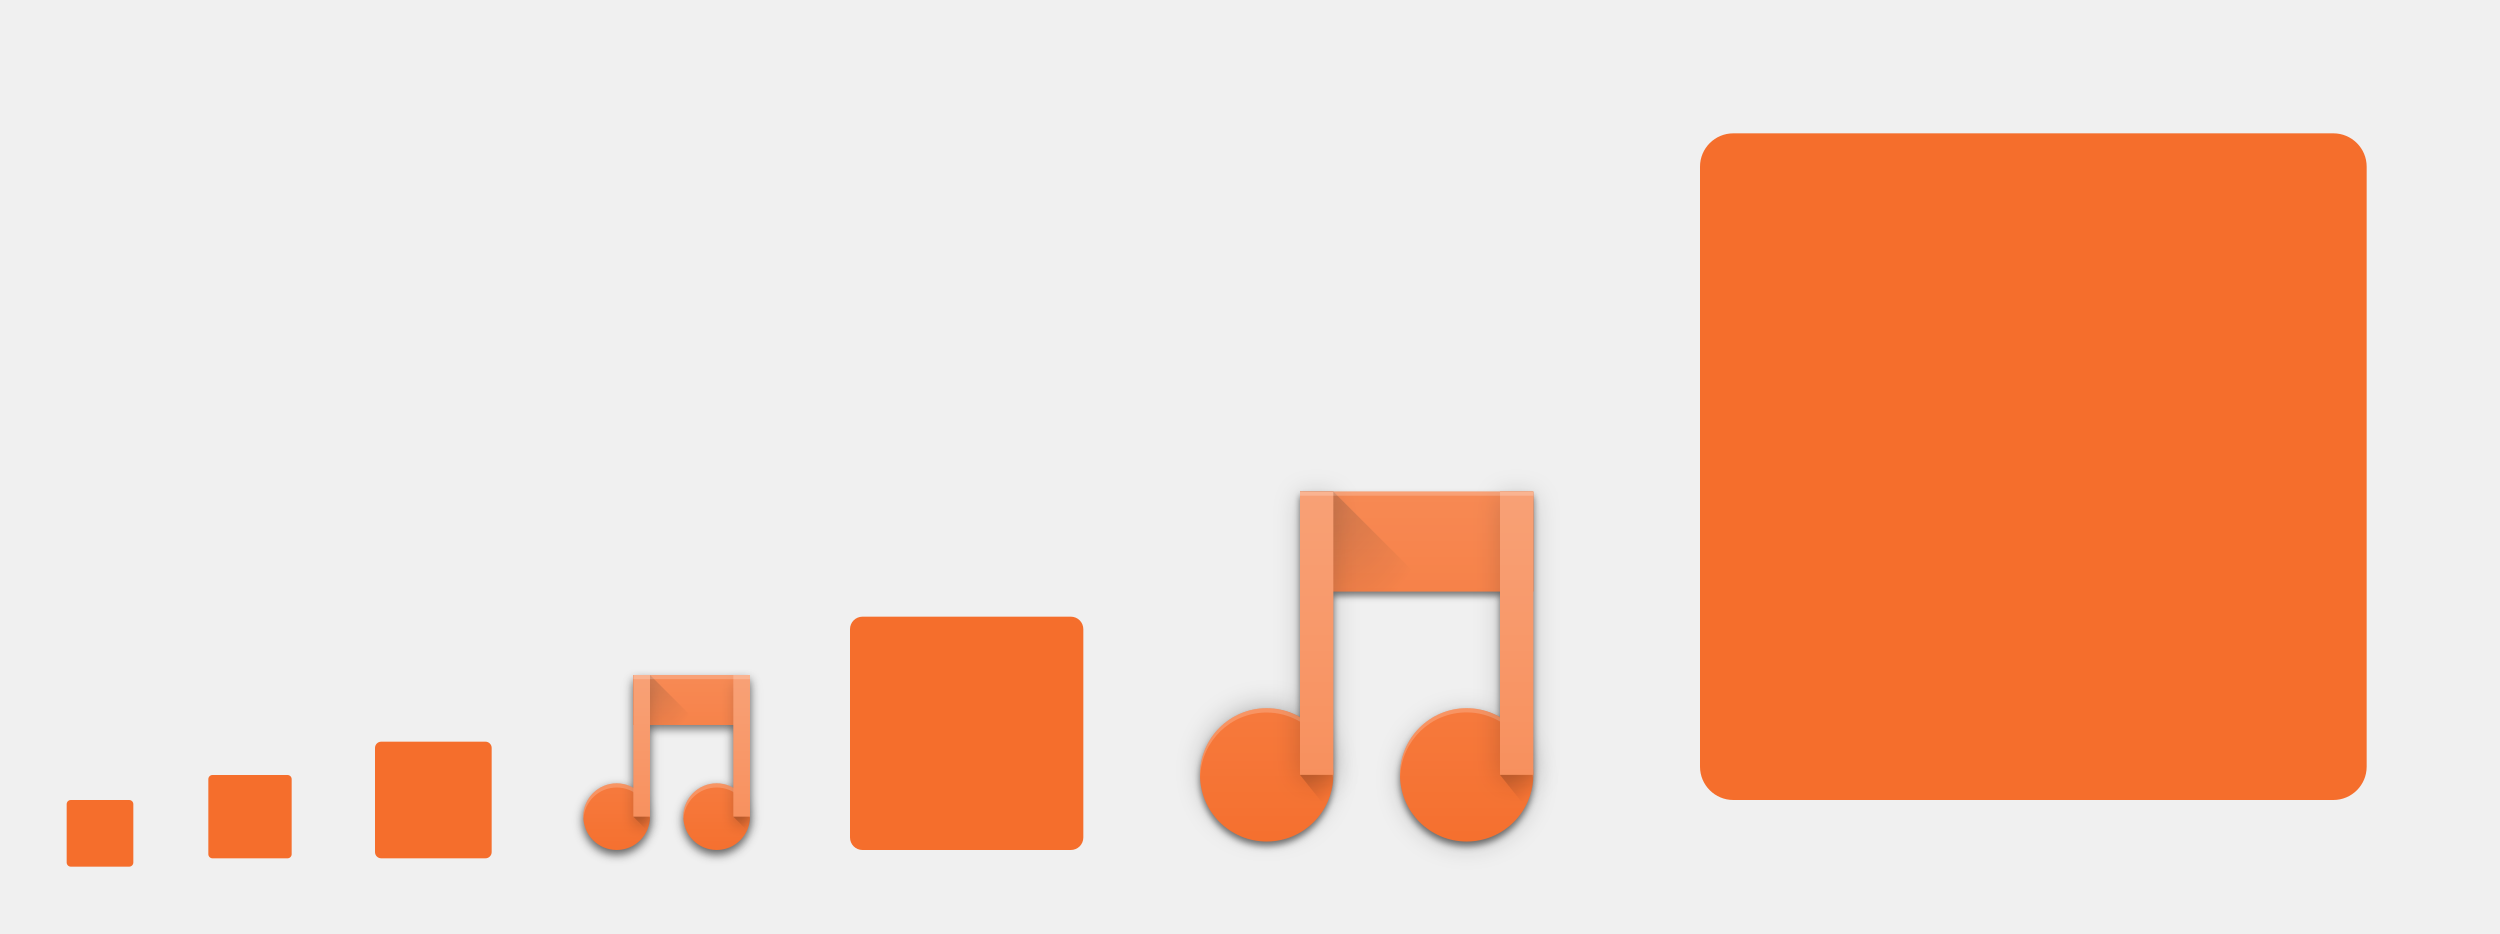
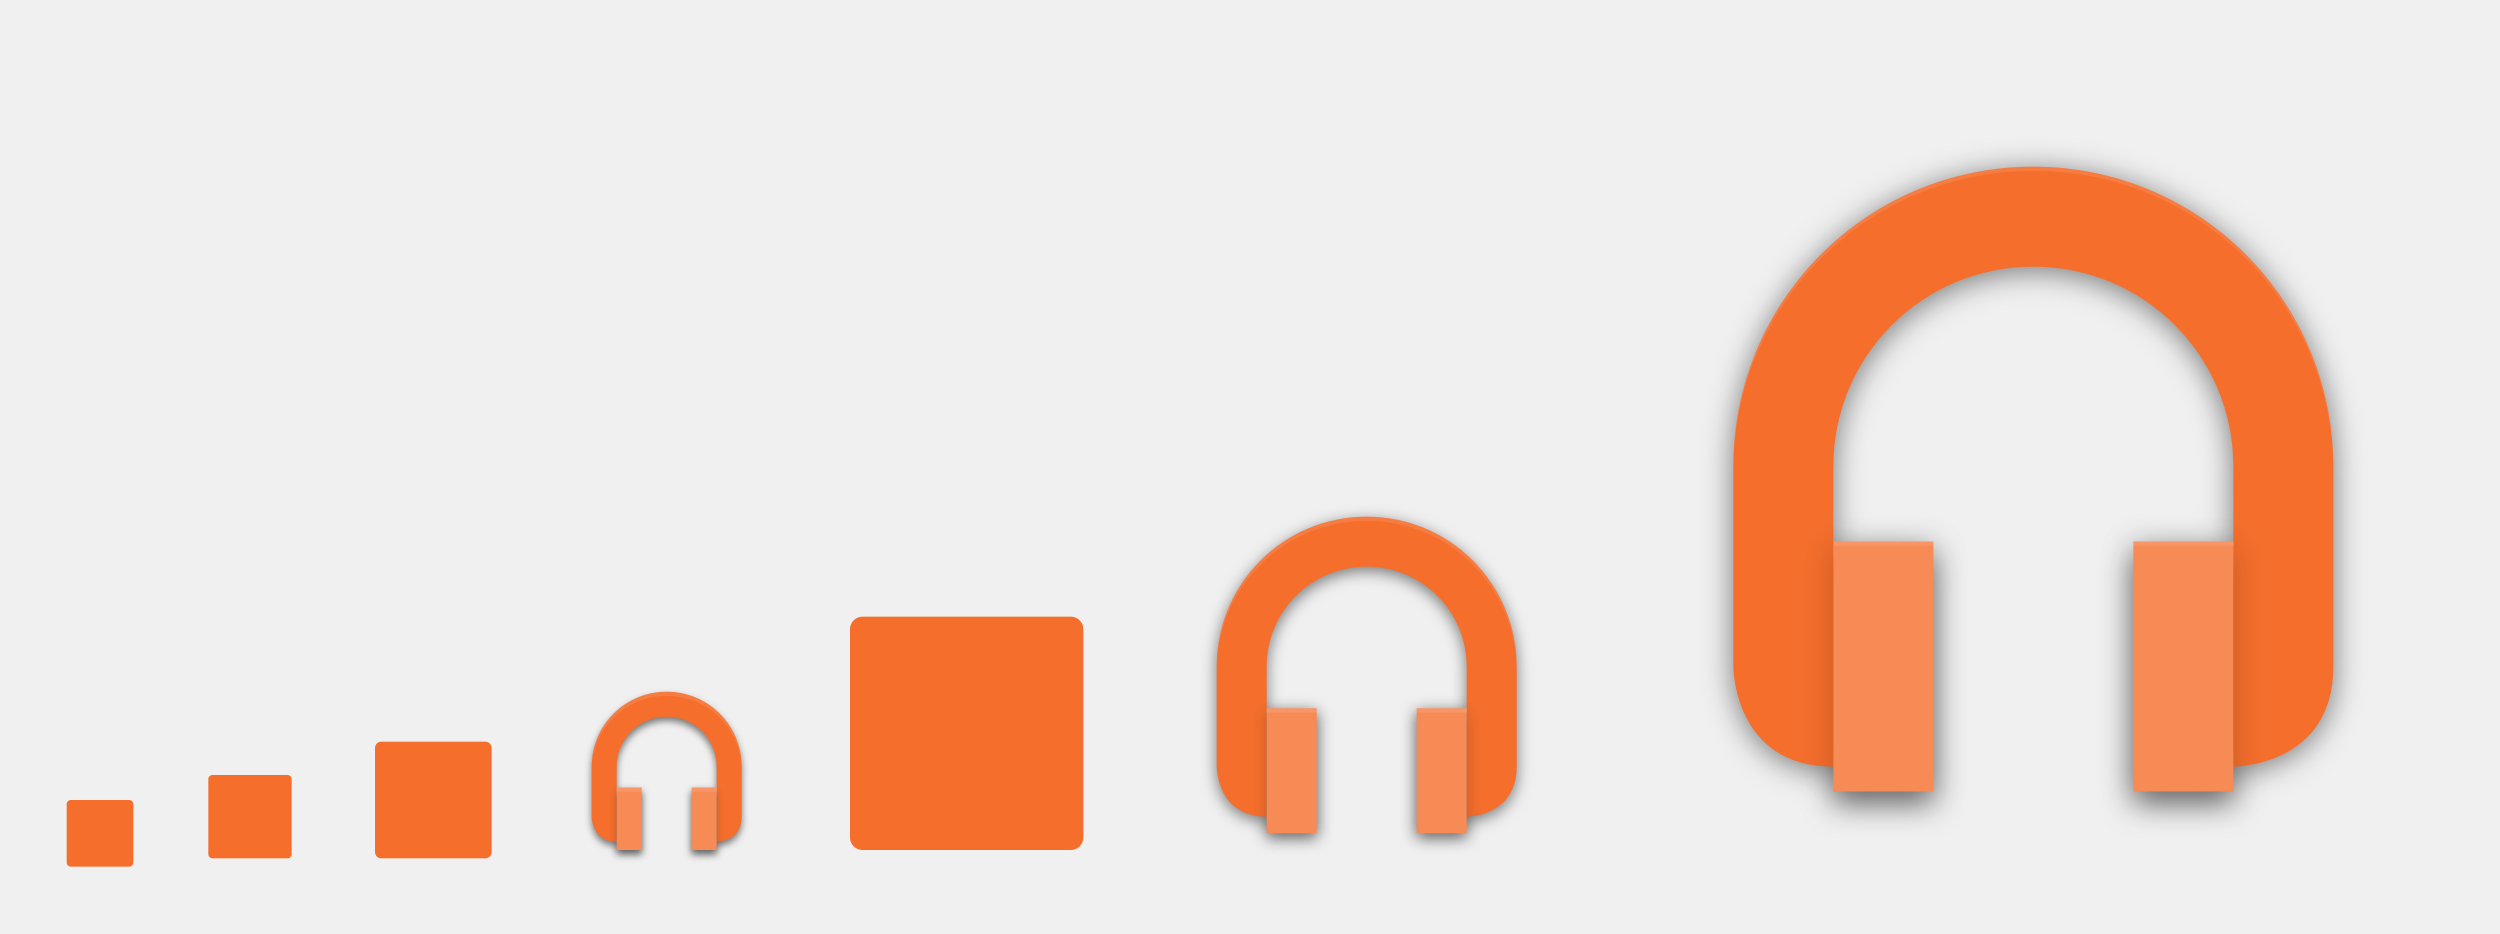
<svg xmlns="http://www.w3.org/2000/svg" xmlns:xlink="http://www.w3.org/1999/xlink" width="600" height="224" id="svg11300" version="1.0" style="display:inline;enable-background:new">
  <defs id="defs3">
-     <linearGradient id="linearGradient4155">
-       <stop style="stop-color:#ffffff;stop-opacity:1;" offset="0" id="stop4157" />
-       <stop style="stop-color:#ffffff;stop-opacity:0;" offset="1" id="stop4159" />
-     </linearGradient>
    <linearGradient id="linearGradient4219">
      <stop style="stop-color:#ffffff;stop-opacity:1;" offset="0" id="stop4221" />
      <stop style="stop-color:#ffffff;stop-opacity:0;" offset="1" id="stop4223" />
    </linearGradient>
    <linearGradient id="linearGradient4137">
      <stop style="stop-color:#000000;stop-opacity:1;" offset="0" id="stop4139" />
      <stop style="stop-color:#000000;stop-opacity:0;" offset="1" id="stop4141" />
    </linearGradient>
    <linearGradient xlink:href="#linearGradient4137" id="linearGradient4303" gradientUnits="userSpaceOnUse" gradientTransform="matrix(0,1,1,0,12,96.00001)" x1="153" y1="164" x2="158" y2="169" />
    <radialGradient xlink:href="#linearGradient4137" id="radialGradient4305" gradientUnits="userSpaceOnUse" gradientTransform="matrix(0,2,-1.5,0,399,-148)" cx="156" cy="162" fx="156" fy="162" r="8" />
    <linearGradient xlink:href="#linearGradient4219" id="linearGradient4307" gradientUnits="userSpaceOnUse" gradientTransform="translate(0,76)" x1="160" y1="156" x2="160" y2="212" />
-     <filter id="filter3823">
-       <feGaussianBlur stdDeviation="1.025" id="feGaussianBlur3825" />
+     <filter style="color-interpolation-filters:sRGB" id="filter4282" x="-0.06" width="1.12" y="-0.06" height="1.12">
+       <feGaussianBlur stdDeviation="0.9" id="feGaussianBlur4284" />
    </filter>
-     <linearGradient id="linearGradient4137-5">
-       <stop style="stop-color:#000000;stop-opacity:1;" offset="0" id="stop4139-2" />
-       <stop style="stop-color:#000000;stop-opacity:0;" offset="1" id="stop4141-4" />
-     </linearGradient>
-     <radialGradient r="8" fy="162" fx="156" cy="162" cx="156" gradientTransform="matrix(0,2,-1.5,0,399,-74)" gradientUnits="userSpaceOnUse" id="radialGradient3951" xlink:href="#linearGradient4137-5" />
-     <radialGradient xlink:href="#linearGradient4137-5" id="radialGradient4038" gradientUnits="userSpaceOnUse" gradientTransform="matrix(0,4,-3,0,806.0001,-430.0312)" cx="156" cy="162" fx="156" fy="162" r="8" />
-     <filter id="filter4063" x="-0.21" width="1.42" y="-0.21" height="1.42">
-       <feGaussianBlur stdDeviation="1.4" id="feGaussianBlur4065" />
+     <filter style="color-interpolation-filters:sRGB" id="filter4299" x="-0.098" width="1.195" y="-0.156" height="1.312">
+       <feGaussianBlur stdDeviation="0.975" id="feGaussianBlur4301" />
    </filter>
-     <filter id="filter4067" x="-0.21" width="1.42" y="-0.21" height="1.42">
-       <feGaussianBlur stdDeviation="1.4" id="feGaussianBlur4069" />
+     <filter style="color-interpolation-filters:sRGB" id="filter4379" x="-0.098" width="1.195" y="-0.156" height="1.312">
+       <feGaussianBlur stdDeviation="1.95" id="feGaussianBlur4381" />
    </filter>
-     <filter id="filter4075" x="-0.93" width="2.86" y="-0.109" height="1.219">
-       <feGaussianBlur stdDeviation="1.55" id="feGaussianBlur4077" />
+     <filter style="color-interpolation-filters:sRGB" id="filter4385" x="-0.098" width="1.195" y="-0.156" height="1.312">
+       <feGaussianBlur stdDeviation="3.9" id="feGaussianBlur4387" />
    </filter>
-     <filter id="filter4079" x="-0.93" width="2.86" y="-0.109" height="1.219">
-       <feGaussianBlur stdDeviation="1.55" id="feGaussianBlur4081" />
+     <filter style="color-interpolation-filters:sRGB" id="filter4394" x="-0.06" width="1.12" y="-0.06" height="1.12">
+       <feGaussianBlur stdDeviation="3.6" id="feGaussianBlur4396" />
    </filter>
-     <linearGradient xlink:href="#linearGradient4137-5" id="linearGradient4101" x1="153" y1="273" x2="156" y2="276" gradientUnits="userSpaceOnUse" gradientTransform="translate(0,-2)" />
-     <linearGradient xlink:href="#linearGradient4137-5" id="linearGradient4105" gradientUnits="userSpaceOnUse" x1="153" y1="273" x2="156" y2="276" gradientTransform="translate(24,-2)" />
-     <filter id="filter4116" x="-0.21" width="1.42" y="-0.21" height="1.42">
-       <feGaussianBlur stdDeviation="1.4" id="feGaussianBlur4118" />
-     </filter>
-     <filter id="filter4120" x="-0.21" width="1.42" y="-0.21" height="1.42">
-       <feGaussianBlur stdDeviation="1.4" id="feGaussianBlur4122" />
-     </filter>
-     <filter id="filter4128" x="-0.93" width="2.86" y="-0.109" height="1.219">
-       <feGaussianBlur stdDeviation="3.1" id="feGaussianBlur4130" />
-     </filter>
-     <filter id="filter4132" x="-0.93" width="2.86" y="-0.109" height="1.219">
-       <feGaussianBlur stdDeviation="3.1" id="feGaussianBlur4134" />
-     </filter>
-     <linearGradient xlink:href="#linearGradient4137-5" id="linearGradient4138" gradientUnits="userSpaceOnUse" x1="153" y1="273" x2="156" y2="276" gradientTransform="matrix(2,0,0,2,8.0001,-286.0312)" />
-     <linearGradient xlink:href="#linearGradient4137-5" id="linearGradient4142" gradientUnits="userSpaceOnUse" gradientTransform="matrix(2,0,0,2,56.0001,-286.0312)" x1="153" y1="273" x2="156" y2="276" />
-     <linearGradient xlink:href="#linearGradient4155" id="linearGradient4161" x1="160" y1="162" x2="160" y2="210" gradientUnits="userSpaceOnUse" gradientTransform="translate(0,74)" />
-     <linearGradient xlink:href="#linearGradient4155" id="linearGradient4180" x1="332" y1="112" x2="332" y2="208" gradientUnits="userSpaceOnUse" />
-     <filter id="filter4182">
-       <feGaussianBlur stdDeviation="0.82" id="feGaussianBlur4184" />
+     <filter style="color-interpolation-filters:sRGB" id="filter4401" x="-0.06" width="1.12" y="-0.06" height="1.12">
+       <feGaussianBlur stdDeviation="1.8" id="feGaussianBlur4403" />
    </filter>
  </defs>
  <g style="display:inline" id="layer1" transform="translate(0,-76)">
    <g style="display:none" id="layer7">
-       <text y="59.745" xml:space="preserve" x="15.007" style="font-size:18px;font-style:normal;font-variant:normal;font-weight:normal;font-stretch:normal;fill:#000000;fill-opacity:1;stroke:none;display:inline;enable-background:new;font-family:DejaVu Sans;-inkscape-font-specification:DejaVu Sans" id="context">
-         <tspan style="font-style:normal;font-variant:normal;font-weight:normal;font-stretch:normal;font-family:DejaVu Sans;-inkscape-font-specification:DejaVu Sans" y="59.745" x="15.007" id="tspan3933">apps</tspan>
+       <text y="59.745" xml:space="preserve" x="15.007" style="font-style:normal;font-variant:normal;font-weight:normal;font-stretch:normal;font-size:18px;font-family:'DejaVu Sans';-inkscape-font-specification:'DejaVu Sans';display:inline;fill:#000000;fill-opacity:1;stroke:none;enable-background:new" id="context">
+         <tspan style="font-style:normal;font-variant:normal;font-weight:normal;font-stretch:normal;font-family:'DejaVu Sans';-inkscape-font-specification:'DejaVu Sans'" y="59.745" x="15.007" id="tspan3933">apps</tspan>
      </text>
-       <text y="59.745" xml:space="preserve" x="142.488" style="font-size:18px;font-style:normal;font-variant:normal;font-weight:bold;font-stretch:normal;text-align:start;line-height:125%;writing-mode:lr-tb;text-anchor:start;fill:#000000;fill-opacity:1;stroke:none;display:inline;enable-background:new;font-family:DejaVu Sans;-inkscape-font-specification:DejaVu Sans Bold" id="icon-name">
-         <tspan style="font-size:18px;font-style:normal;font-variant:normal;font-weight:bold;font-stretch:normal;font-family:DejaVu Sans;-inkscape-font-specification:DejaVu Sans Bold" y="59.745" x="142.488" id="tspan3937">multimedia-audio-player</tspan>
+       <text y="59.745" xml:space="preserve" x="142.488" style="font-style:normal;font-variant:normal;font-weight:bold;font-stretch:normal;font-size:18px;line-height:125%;font-family:'DejaVu Sans';-inkscape-font-specification:'DejaVu Sans Bold';text-align:start;writing-mode:lr-tb;text-anchor:start;display:inline;fill:#000000;fill-opacity:1;stroke:none;enable-background:new" id="icon-name">
+         <tspan style="font-style:normal;font-variant:normal;font-weight:bold;font-stretch:normal;font-size:18px;font-family:'DejaVu Sans';-inkscape-font-specification:'DejaVu Sans Bold'" y="59.745" x="142.488" id="tspan3937">multimedia-audio-player</tspan>
      </text>
-       <rect style="fill:#e9e9e9;fill-opacity:1;fill-rule:nonzero;stroke:none;stroke-width:2;marker:none;visibility:visible;display:inline;overflow:visible;enable-background:accumulate" id="rect16x16" width="16" height="16" x="-32" y="268" transform="scale(-1,1)" />
-       <rect style="fill:#e9e9e9;fill-opacity:1;fill-rule:nonzero;stroke:none;stroke-width:2;marker:none;visibility:visible;display:inline;overflow:visible;enable-background:accumulate" id="rect24x24" width="24" height="24" x="-72" y="260" transform="scale(-1,1)" />
-       <rect style="fill:#e9e9e9;fill-opacity:1;fill-rule:nonzero;stroke:none;stroke-width:2;marker:none;visibility:visible;display:inline;overflow:visible;enable-background:accumulate" id="rect32x32" width="32" height="32" x="-120" y="252" transform="scale(-1,1)" />
-       <rect y="236" x="-184" height="48" width="48" id="rect48x48" style="fill:#e9e9e9;fill-opacity:1;fill-rule:nonzero;stroke:none;stroke-width:2;marker:none;visibility:visible;display:inline;overflow:visible;enable-background:accumulate" transform="scale(-1,1)" />
-       <rect style="fill:#e9e9e9;fill-opacity:1;fill-rule:nonzero;stroke:none;stroke-width:2;marker:none;visibility:visible;display:inline;overflow:visible;enable-background:accumulate" id="rect256x256" width="192" height="192" x="-584" y="92" transform="scale(-1,1)" />
-       <rect y="188" x="-376" height="96" width="96" id="rect3949" style="fill:#e9e9e9;fill-opacity:1;fill-rule:nonzero;stroke:none;stroke-width:2;marker:none;visibility:visible;display:inline;overflow:visible;enable-background:accumulate" transform="scale(-1,1)" />
-       <rect style="fill:#e9e9e9;fill-opacity:1;fill-rule:nonzero;stroke:none;stroke-width:2;marker:none;visibility:visible;display:inline;overflow:visible;enable-background:accumulate" id="rect3951" width="64" height="64" x="-264" y="220" transform="scale(-1,1)" />
+       <rect style="display:inline;overflow:visible;visibility:visible;fill:#e9e9e9;fill-opacity:1;fill-rule:nonzero;stroke:none;stroke-width:2;marker:none;enable-background:accumulate" id="rect16x16" width="16" height="16" x="-32" y="268" transform="scale(-1,1)" />
+       <rect style="display:inline;overflow:visible;visibility:visible;fill:#e9e9e9;fill-opacity:1;fill-rule:nonzero;stroke:none;stroke-width:2;marker:none;enable-background:accumulate" id="rect24x24" width="24" height="24" x="-72" y="260" transform="scale(-1,1)" />
+       <rect style="display:inline;overflow:visible;visibility:visible;fill:#e9e9e9;fill-opacity:1;fill-rule:nonzero;stroke:none;stroke-width:2;marker:none;enable-background:accumulate" id="rect32x32" width="32" height="32" x="-120" y="252" transform="scale(-1,1)" />
+       <rect y="236" x="-184" height="48" width="48" id="rect48x48" style="display:inline;overflow:visible;visibility:visible;fill:#e9e9e9;fill-opacity:1;fill-rule:nonzero;stroke:none;stroke-width:2;marker:none;enable-background:accumulate" transform="scale(-1,1)" />
+       <rect style="display:inline;overflow:visible;visibility:visible;fill:#e9e9e9;fill-opacity:1;fill-rule:nonzero;stroke:none;stroke-width:2;marker:none;enable-background:accumulate" id="rect256x256" width="192" height="192" x="-584" y="92" transform="scale(-1,1)" />
+       <rect y="188" x="-376" height="96" width="96" id="rect3949" style="display:inline;overflow:visible;visibility:visible;fill:#e9e9e9;fill-opacity:1;fill-rule:nonzero;stroke:none;stroke-width:2;marker:none;enable-background:accumulate" transform="scale(-1,1)" />
+       <rect style="display:inline;overflow:visible;visibility:visible;fill:#e9e9e9;fill-opacity:1;fill-rule:nonzero;stroke:none;stroke-width:2;marker:none;enable-background:accumulate" id="rect3951" width="64" height="64" x="-264" y="220" transform="scale(-1,1)" />
    </g>
    <g id="layer6" style="display:inline">
-       <path transform="translate(0,75)" d="m 156,198 a 8,8 0 1 1 -16,0 8,8 0 1 1 16,0 z" id="path4051" style="opacity:0.2;fill:#000000;fill-opacity:1;filter:url(#filter4063)" />
-       <path style="opacity:0.5;fill:#000000;fill-opacity:1;stroke:none;display:inline;filter:url(#filter3823);enable-background:new" d="m 152,239 0,12 0,15.094 C 150.821,265.409 149.461,265 148,265 c -4.418,0 -8,3.582 -8,8 0,4.418 3.582,8 8,8 4.418,0 8,-3.582 8,-8 l 0,-22 20,0 0,15.094 C 174.821,265.409 173.461,265 172,265 c -4.418,0 -8,3.582 -8,8 0,4.418 3.582,8 8,8 4.418,0 8,-3.582 8,-8 l 0,-34 -24,0 z" id="path4261" />
-       <path style="fill:#f56e2c;fill-opacity:1" id="path3833" d="m 156,198 a 8,8 0 1 1 -16,0 8,8 0 1 1 16,0 z" transform="translate(0,74)" />
-       <path id="path4341" d="m 152,238 0,1 4,0 0,-1 z" style="opacity:0.4;fill:#ffffff;fill-opacity:1;stroke:none;display:inline;enable-background:new" />
-       <path style="fill:#f56e2c;fill-opacity:1;stroke:none;display:inline;enable-background:new" d="m 152,238 c 0,4 0,8 0,12 9.333,0 18.667,0 28,0 0,-4 0,-8 0,-12 -9.333,0 -18.667,0 -28,0 z" id="rect4125" />
-       <path id="path4071" d="m 152,240.25 4,0 0,34 -4,0 z" style="opacity:0.2;fill:#000000;fill-opacity:1;filter:url(#filter4075)" />
-       <path style="opacity:0.2;fill:#000000;fill-opacity:1;filter:url(#filter4067)" id="path4053" d="m 156,198 a 8,8 0 1 1 -16,0 8,8 0 1 1 16,0 z" transform="translate(24,75)" />
-       <path style="opacity:0.2;fill:#000000;fill-opacity:1;filter:url(#filter4116)" id="path4112" d="m 156,198 a 8,8 0 1 1 -16,0 8,8 0 1 1 16,0 z" transform="matrix(2,0,0,2,8.0001,-135.031)" />
-       <path transform="matrix(2,0,0,2,56.0001,-133.031)" d="m 156,198 a 8,8 0 1 1 -16,0 8,8 0 1 1 16,0 z" id="path4114" style="opacity:0.2;fill:#000000;fill-opacity:1;filter:url(#filter4120)" />
-       <path style="opacity:0.5;fill:#000000;fill-opacity:1;filter:url(#filter4182)" d="m 312,195 0,24 0,30.156 C 309.644,247.791 306.918,247 304,247 c -8.837,0 -16,7.163 -16,16 0,8.837 7.163,16 16,16 8.837,0 16,-7.163 16,-16 l 0,-44 40,0 0,30.156 C 357.644,247.791 354.918,247 352,247 c -8.837,0 -16,7.163 -16,16 0,8.837 7.163,16 16,16 8.837,0 16,-7.163 16,-16 l 0,-54 0,-14 -56,0 z" id="rect3919" />
-       <path style="opacity:0.2;fill:url(#radialGradient3951);fill-opacity:1;stroke:none;display:inline;enable-background:new" d="m 152,238 0,12 4,0 12,0 0,0 -12,-12 z" id="path4135" />
-       <path style="opacity:0.2;fill:#ffffff;fill-opacity:1" d="m 148,264 c -4.418,0 -8,3.582 -8,8 0,0.17 0.021,0.333 0.031,0.5 0.261,-4.182 3.721,-7.5 7.969,-7.5 4.248,0 7.708,3.318 7.969,7.5 0.011,-0.167 0.031,-0.33 0.031,-0.5 0,-4.418 -3.582,-8 -8,-8 z" id="path4083" />
-       <path style="fill:#f78b56;fill-opacity:1" d="m 152,238 4,0 0,34 -4,0 z" id="rect3837" />
-       <path transform="translate(24,74)" d="m 156,198 a 8,8 0 1 1 -16,0 8,8 0 1 1 16,0 z" id="path3835" style="fill:#f56e2c;fill-opacity:1" />
-       <rect ry="8" rx="8" y="-568" x="-268" height="160" width="160" id="rect4189" style="fill:#f56e2c;fill-opacity:1;stroke:none" transform="matrix(0,-1,-1,0,0,0)" />
+       <path style="opacity:0.5;fill:#000000;fill-opacity:1;stroke:none;stroke-width:4;stroke-linecap:square;stroke-linejoin:round;stroke-miterlimit:4;stroke-dasharray:none;stroke-opacity:1;filter:url(#filter4394)" d="m 488,41 c -39.888,0 -72,32.112 -72,72 l 0,48 c 0,0 3e-5,24 24,24 l 0.008,0 0,7.961 24,0 0,-60 -24,0 0,-7.961 -0.008,0 0,-12 c 0,-26.592 21.408,-48 48,-48 26.592,0 48,21.408 48,48 l 0,7.961 0.008,0 0,12 -24,0 0,60 24,0 0,-7.961 c 0.045,-4e-5 23.992,-0.024 23.992,-24 l 0,-12 0,-6 0,-30 C 560,73.112 527.888,41 488,41 Z" transform="translate(0,76)" id="path4389" />
+       <path style="opacity:0.5;fill:#000000;fill-opacity:1;stroke:none;stroke-width:4;stroke-linecap:square;stroke-linejoin:round;stroke-miterlimit:4;stroke-dasharray:none;stroke-opacity:1;filter:url(#filter4401)" d="m 328,125 c -19.944,0 -36,16.056 -36,36 l 0,24 c 0,0 0,12 12,12 l 0.004,0 0,3.98 12,0 0,-30 -12,0 0,-3.98 -0.004,0 0,-6 c 0,-13.296 10.704,-24 24,-24 13.296,0 24,10.704 24,24 l 0,3.98 0.004,0 0,6 -12,0 0,30 12,0 0,-3.98 C 352.027,197 364,196.988 364,185 l 0,-6 0,-3 0,-15 c 0,-19.944 -16.056,-36 -36,-36 z" transform="translate(0,76)" id="path4398" />
+       <path style="opacity:0.5;fill:#000000;fill-opacity:1;stroke:none;stroke-width:4;stroke-linecap:square;stroke-linejoin:round;stroke-miterlimit:4;stroke-dasharray:none;stroke-opacity:1;filter:url(#filter4282)" d="m 159.998,243.01 c -9.972,0 -18,8.028 -18,18 l 0,12 c 0,0 0,6 6,6 l 0.002,0 0,1.99 6,0 0,-15 -6.002,0 0,-4.99 c 0,-6.648 5.352,-12 12,-12 6.648,0 12,5.352 12,12 l 0,1.99 0.002,0 0,3 -6,0 0,15 6,0 0,-1.99 c 0.011,-10e-6 5.998,-0.006 5.998,-6 l 0,-3 0,-1.5 0,-7.5 c 0,-9.972 -8.028,-18 -18,-18 z" id="path4275" />
      <rect ry="3" rx="3" y="-260" x="-280" height="56" width="56" id="rect4229" style="fill:#f56e2c;fill-opacity:1;stroke:none" transform="matrix(0,-1,-1,0,0,0)" />
      <rect ry="1" rx="1" y="-70" x="-282" height="20" width="20" id="rect4243" style="fill:#f56e2c;fill-opacity:1;stroke:none" transform="matrix(0,-1,-1,0,0,0)" />
      <rect transform="matrix(0,-1,-1,0,0,0)" style="fill:#f56e2c;fill-opacity:1;stroke:none" id="rect4255" width="28" height="28" x="-282" y="-118" rx="1.5" ry="1.5" />
      <rect transform="matrix(0,-1,-1,0,0,0)" style="display:inline;enable-background:new;fill:#f56e2c;fill-opacity:1;stroke:none" id="rect4265" width="16" height="16" x="-284" y="-32" rx="1" ry="1" />
-       <path style="fill:#f56e2c;fill-opacity:1;stroke:none;display:inline;enable-background:new" d="m 312,193.969 0,24 56,0 0,-24 z" id="path4000" />
-       <path id="path4002" d="m 312,193.969 0,24 8,0 24,0 0,0 -24,-24 z" style="opacity:0.2;fill:url(#radialGradient4038);fill-opacity:1;stroke:none;display:inline;enable-background:new" />
-       <path transform="matrix(2,0,0,2,8.0001,-134.0312)" d="m 156,198 a 8,8 0 1 1 -16,0 8,8 0 1 1 16,0 z" id="path4006" style="fill:#f56e2c;fill-opacity:1" />
-       <path style="fill:#f56e2c;fill-opacity:1" id="path4008" d="m 156,198 a 8,8 0 1 1 -16,0 8,8 0 1 1 16,0 z" transform="matrix(2,0,0,2,56.0001,-134.0312)" />
-       <path style="opacity:0.2;fill:#ffffff;fill-opacity:1" d="m 304,245.969 c -8.837,0 -16,7.163 -16,16 0,0.17 0.018,0.334 0.031,0.5 C 288.316,253.882 295.344,247 304,247 c 2.923,0 5.642,0.819 8,2.188 l 0,-1.031 c -2.358,-1.369 -5.077,-2.188 -8,-2.188 z m 15.812,16 c 0.041,0.329 0.104,0.665 0.125,1 0.021,-0.335 0.062,-0.66 0.062,-1 l -0.188,0 z" id="path4010" />
-       <path style="opacity:0.2;fill:#ffffff;fill-opacity:1" d="m 352,245.969 c -8.837,0 -16,7.163 -16,16 0,0.16 0.019,0.313 0.031,0.469 0.285,-8.587 7.313,-15.469 15.969,-15.469 2.923,0 5.642,0.819 8,2.188 l 0,-1 c -2.358,-1.369 -5.077,-2.188 -8,-2.188 z m 15.812,16 c 0.041,0.329 0.104,0.665 0.125,1 0.021,-0.335 0.062,-0.66 0.062,-1 l -0.188,0 z" id="path4012" />
-       <path style="fill:#000000;fill-opacity:1;filter:url(#filter4079);opacity:0.2" d="m 176,240 4,0 0,34 -4,0 z" id="path4073" />
-       <path style="opacity:0.2;fill:#ffffff;fill-opacity:1" d="m 172,264 c -4.418,0 -8,3.582 -8,8 0,0.17 0.021,0.333 0.031,0.5 0.261,-4.182 3.721,-7.5 7.969,-7.5 4.248,0 7.708,3.318 7.969,7.5 0.011,-0.167 0.031,-0.33 0.031,-0.5 0,-4.418 -3.582,-8 -8,-8 z" id="path4085" />
-       <path id="path4048" d="m 176,238 4,0 0,34 -4,0 z" style="fill:#f78b56;fill-opacity:1" />
-       <path style="opacity:0.2;fill:#ffffff;fill-opacity:1;stroke:none;display:inline;enable-background:new" d="m 152,238 0,1 28,0 0,-1 -28,0 z" id="rect3059" />
-       <path id="path4097" d="m 152,272 0,0 4,4 0,0 0,-4 0,0 z" style="opacity:0.2;fill:url(#linearGradient4101);fill-opacity:1;stroke:none;display:inline;enable-background:new" />
-       <path style="opacity:0.2;fill:url(#linearGradient4105);fill-opacity:1;stroke:none;display:inline;enable-background:new" d="m 176,272 0,0 4,4 0,0 0,-4 0,0 z" id="path4103" />
-       <path style="opacity:0.2;fill:#000000;fill-opacity:1;filter:url(#filter4128)" d="m 312,194.969 8,0 0,68 -8,0 z" id="path4124" />
-       <path id="path4004" d="m 312,193.969 8,0 0,68 -8,0 z" style="fill:#f78b56;fill-opacity:1" />
-       <path id="path4126" d="m 360,194.969 8,0 0,68 -8,0 z" style="opacity:0.2;fill:#000000;fill-opacity:1;filter:url(#filter4132)" />
-       <path style="fill:#f78b56;fill-opacity:1" d="m 360,193.969 8,0 0,68 -8,0 z" id="path4107" />
-       <path id="path4014" d="m 312,193.969 0,1 56,0 0,-1 -56,0 z" style="opacity:0.2;fill:#ffffff;fill-opacity:1;stroke:none;display:inline;enable-background:new" />
-       <path style="opacity:0.2;fill:url(#linearGradient4138);fill-opacity:1;stroke:none;display:inline;enable-background:new" d="m 312,261.969 0,0 8,10 0,-10 0,0 z" id="path4136" />
-       <path id="path4140" d="m 360,261.969 0,0 8,10 0,-10 0,0 z" style="opacity:0.2;fill:url(#linearGradient4142);fill-opacity:1;stroke:none;display:inline;enable-background:new" />
-       <path style="fill:url(#linearGradient4161);fill-opacity:1;opacity:0.2" d="m 152,238 0,12 0,15.094 C 150.821,264.409 149.461,264 148,264 c -4.418,0 -8,3.582 -8,8 0,4.418 3.582,8 8,8 4.418,0 8,-3.582 8,-8 l 0,-22 20,0 0,15.094 C 174.821,264.409 173.461,264 172,264 c -4.418,0 -8,3.582 -8,8 0,4.418 3.582,8 8,8 4.418,0 8,-3.582 8,-8 l 0,-22 0,-12 -4,0 -24,0 z" id="path4144" />
-       <path style="fill:url(#linearGradient4180);fill-opacity:1;stroke:none;display:inline;enable-background:new;opacity:0.2" d="M 312 117.969 L 312 141.969 L 312 172.125 C 309.644 170.76 306.918 169.969 304 169.969 C 295.163 169.969 288 177.132 288 185.969 C 288 194.805 295.163 201.969 304 201.969 C 312.837 201.969 320 194.805 320 185.969 L 320 141.969 L 360 141.969 L 360 172.125 C 357.644 170.76 354.918 169.969 352 169.969 C 343.163 169.969 336 177.132 336 185.969 C 336 194.805 343.163 201.969 352 201.969 C 360.837 201.969 368 194.805 368 185.969 L 368 141.969 L 368 117.969 L 360 117.969 L 312 117.969 z " transform="translate(0,76)" id="path4163" />
+       <path style="opacity:1;fill:#f56e2c;fill-opacity:1;stroke:none;stroke-opacity:1" d="M 159.998 166.01 C 150.026 166.01 141.998 174.038 141.998 184.01 L 141.998 196.01 C 141.998 196.01 141.998 202.01 147.998 202.01 L 148 202.01 L 148 187.01 L 147.998 187.01 L 147.998 184.01 C 147.998 177.362 153.35 172.01 159.998 172.01 C 166.646 172.01 171.998 177.362 171.998 184.01 L 171.998 186 L 172 186 L 172 202.01 C 172.011 202.01 177.998 202.004 177.998 196.01 L 177.998 193.01 L 177.998 191.51 L 177.998 184.01 C 177.998 174.038 169.97 166.01 159.998 166.01 z " id="rect10440" transform="translate(0,76)" />
+       <path style="opacity:0.1;fill:#ffffff;fill-opacity:1;stroke:none;stroke-opacity:1" d="M 159.998 166.01 C 150.026 166.01 141.998 174.038 141.998 184.01 L 141.998 185 C 141.998 175.028 150.026 167 159.998 167 C 169.97 167 177.998 175.028 177.998 185 L 177.998 184.01 C 177.998 174.038 169.97 166.01 159.998 166.01 z M 147.998 187.01 L 147.998 188 L 148 188 L 148 187.01 L 147.998 187.01 z " transform="translate(0,76)" id="path4286" />
+       <path id="path4297" d="m 148,266 0,14 0,1 6,0 0,-15 -6,0 z m 18,0 0,15 6,0 0,-1 0,-14 -6,0 z" style="opacity:0.2;fill:#000000;fill-opacity:1;stroke:none;stroke-width:4;stroke-linecap:square;stroke-linejoin:round;stroke-miterlimit:4;stroke-dasharray:none;stroke-opacity:1;filter:url(#filter4299)" />
+       <path style="opacity:1;fill:#f78b56;fill-opacity:1;stroke:none;stroke-width:4;stroke-linecap:square;stroke-linejoin:round;stroke-miterlimit:4;stroke-dasharray:none;stroke-opacity:1" d="m 148,265 0,14 0,1 6,0 0,-15 -6,0 z m 18,0 0,15 6,0 0,-1 0,-14 -6,0 z" id="path4267" />
+       <path style="opacity:0.1;fill:#ffffff;fill-opacity:1;stroke:none;stroke-width:4;stroke-linecap:square;stroke-linejoin:round;stroke-miterlimit:4;stroke-dasharray:none;stroke-opacity:1" d="m 148,265 0,1 6,0 0,-1 -6,0 z m 18,0 0,1 6,0 0,-1 -6,0 z" id="path4292" />
+       <path id="path4311" d="m 328,200 c -19.944,0 -36,16.056 -36,36 l 0,24 c 0,0 0,12 12,12 l 0.004,0 0,-30 -0.004,0 0,-6 c 0,-13.296 10.704,-24 24,-24 13.296,0 24,10.704 24,24 l 0,3.98 0.004,0 0,32.02 c 0.023,-2e-5 11.996,-0.012 11.996,-12 l 0,-6 0,-3 0,-15 c 0,-19.944 -16.056,-36 -36,-36 z" style="opacity:1;fill:#f56e2c;fill-opacity:1;stroke:none;stroke-opacity:1" />
+       <path style="opacity:1;fill:#f56e2c;fill-opacity:1;stroke:none;stroke-opacity:1" d="M 488,116 C 448.112,116 416,148.112 416,188 l 0,48 c 0,0 0,24 24,24 l 0.008,0 0,-60 -0.008,0 0,-12 c 0,-26.592 21.408,-48 48,-48 26.592,0 48,21.408 48,48 l 0,7.961 0.008,0 0,64.039 C 536.053,260 560,259.976 560,236 l 0,-12 0,-6 L 560,188 c 0,-39.888 -32.112,-72 -72,-72 z" id="path4321" />
+       <path style="opacity:0.1;fill:#ffffff;fill-opacity:1;stroke:none;stroke-opacity:1" d="M 328 124 C 308.056 124 292 140.056 292 160 L 292 161 C 292 141.056 308.056 125 328 125 C 347.944 125 364 141.056 364 161 L 364 160 C 364 140.056 347.944 124 328 124 z M 304 166 L 304 167 L 304.004 167 L 304.004 166 L 304 166 z " transform="translate(0,76)" id="path4329" />
+       <path style="opacity:0.1;fill:#ffffff;fill-opacity:1;stroke:none;stroke-opacity:1" d="M 488 40 C 448.112 40 416 72.112 416 112 L 416 113 C 416 73.112 448.112 41 488 41 C 527.888 41 560 73.112 560 113 L 560 112 C 560 72.112 527.888 40 488 40 z M 440 124 L 440 125 L 440.008 125 L 440.008 124 L 440 124 z " transform="translate(0,76)" id="path4331" />
+       <path style="opacity:0.2;fill:#000000;fill-opacity:1;stroke:none;stroke-width:4;stroke-linecap:square;stroke-linejoin:round;stroke-miterlimit:4;stroke-dasharray:none;stroke-opacity:1;filter:url(#filter4379)" d="m 304.004,246.98 0,28 0,2 12,0 0,-30 -12,0 z m 36,0 0,30 12,0 0,-2 0,-28 -12,0 z" id="path4365" />
+       <path id="path4313" d="m 304.004,245.98 0,28 0,2 12,0 0,-30 -12,0 z m 36,0 0,30 12,0 0,-2 0,-28 -12,0 z" style="opacity:1;fill:#f78b56;fill-opacity:1;stroke:none;stroke-width:4;stroke-linecap:square;stroke-linejoin:round;stroke-miterlimit:4;stroke-dasharray:none;stroke-opacity:1" />
+       <path style="opacity:0.1;fill:#ffffff;fill-opacity:1;stroke:none;stroke-width:4;stroke-linecap:square;stroke-linejoin:round;stroke-miterlimit:4;stroke-dasharray:none;stroke-opacity:1" d="m 304.004,245.98 0,1.02 12,0 0,-1.02 -12,0 z m 36,0 0,1.02 12,0 0,-1.02 -12,0 z" id="path4339" />
+       <path id="path4383" d="m 440.008,206.961 0,56 0,4 24,0 0,-60 -24,0 z m 72,0 0,60 24,0 0,-4 0,-56 -24,0 z" style="opacity:0.2;fill:#000000;fill-opacity:1;stroke:none;stroke-width:4;stroke-linecap:square;stroke-linejoin:round;stroke-miterlimit:4;stroke-dasharray:none;stroke-opacity:1;filter:url(#filter4385)" />
+       <path style="opacity:1;fill:#f78b56;fill-opacity:1;stroke:none;stroke-width:4;stroke-linecap:square;stroke-linejoin:round;stroke-miterlimit:4;stroke-dasharray:none;stroke-opacity:1" d="m 440.008,205.961 0,56 0,4 24,0 0,-60 -24,0 z m 72,0 0,60 24,0 0,-4 0,-56 -24,0 z" id="path4323" />
+       <path style="opacity:0.1;fill:#ffffff;fill-opacity:1;stroke:none;stroke-width:4;stroke-linecap:square;stroke-linejoin:round;stroke-miterlimit:4;stroke-dasharray:none;stroke-opacity:1" d="m 440.008,205.961 0,1.02 24,0 0,-1.02 -24,0 z m 72,0 0,1.02 24,0 0,-1.02 -24,0 z" id="path4341" />
    </g>
  </g>
</svg>
